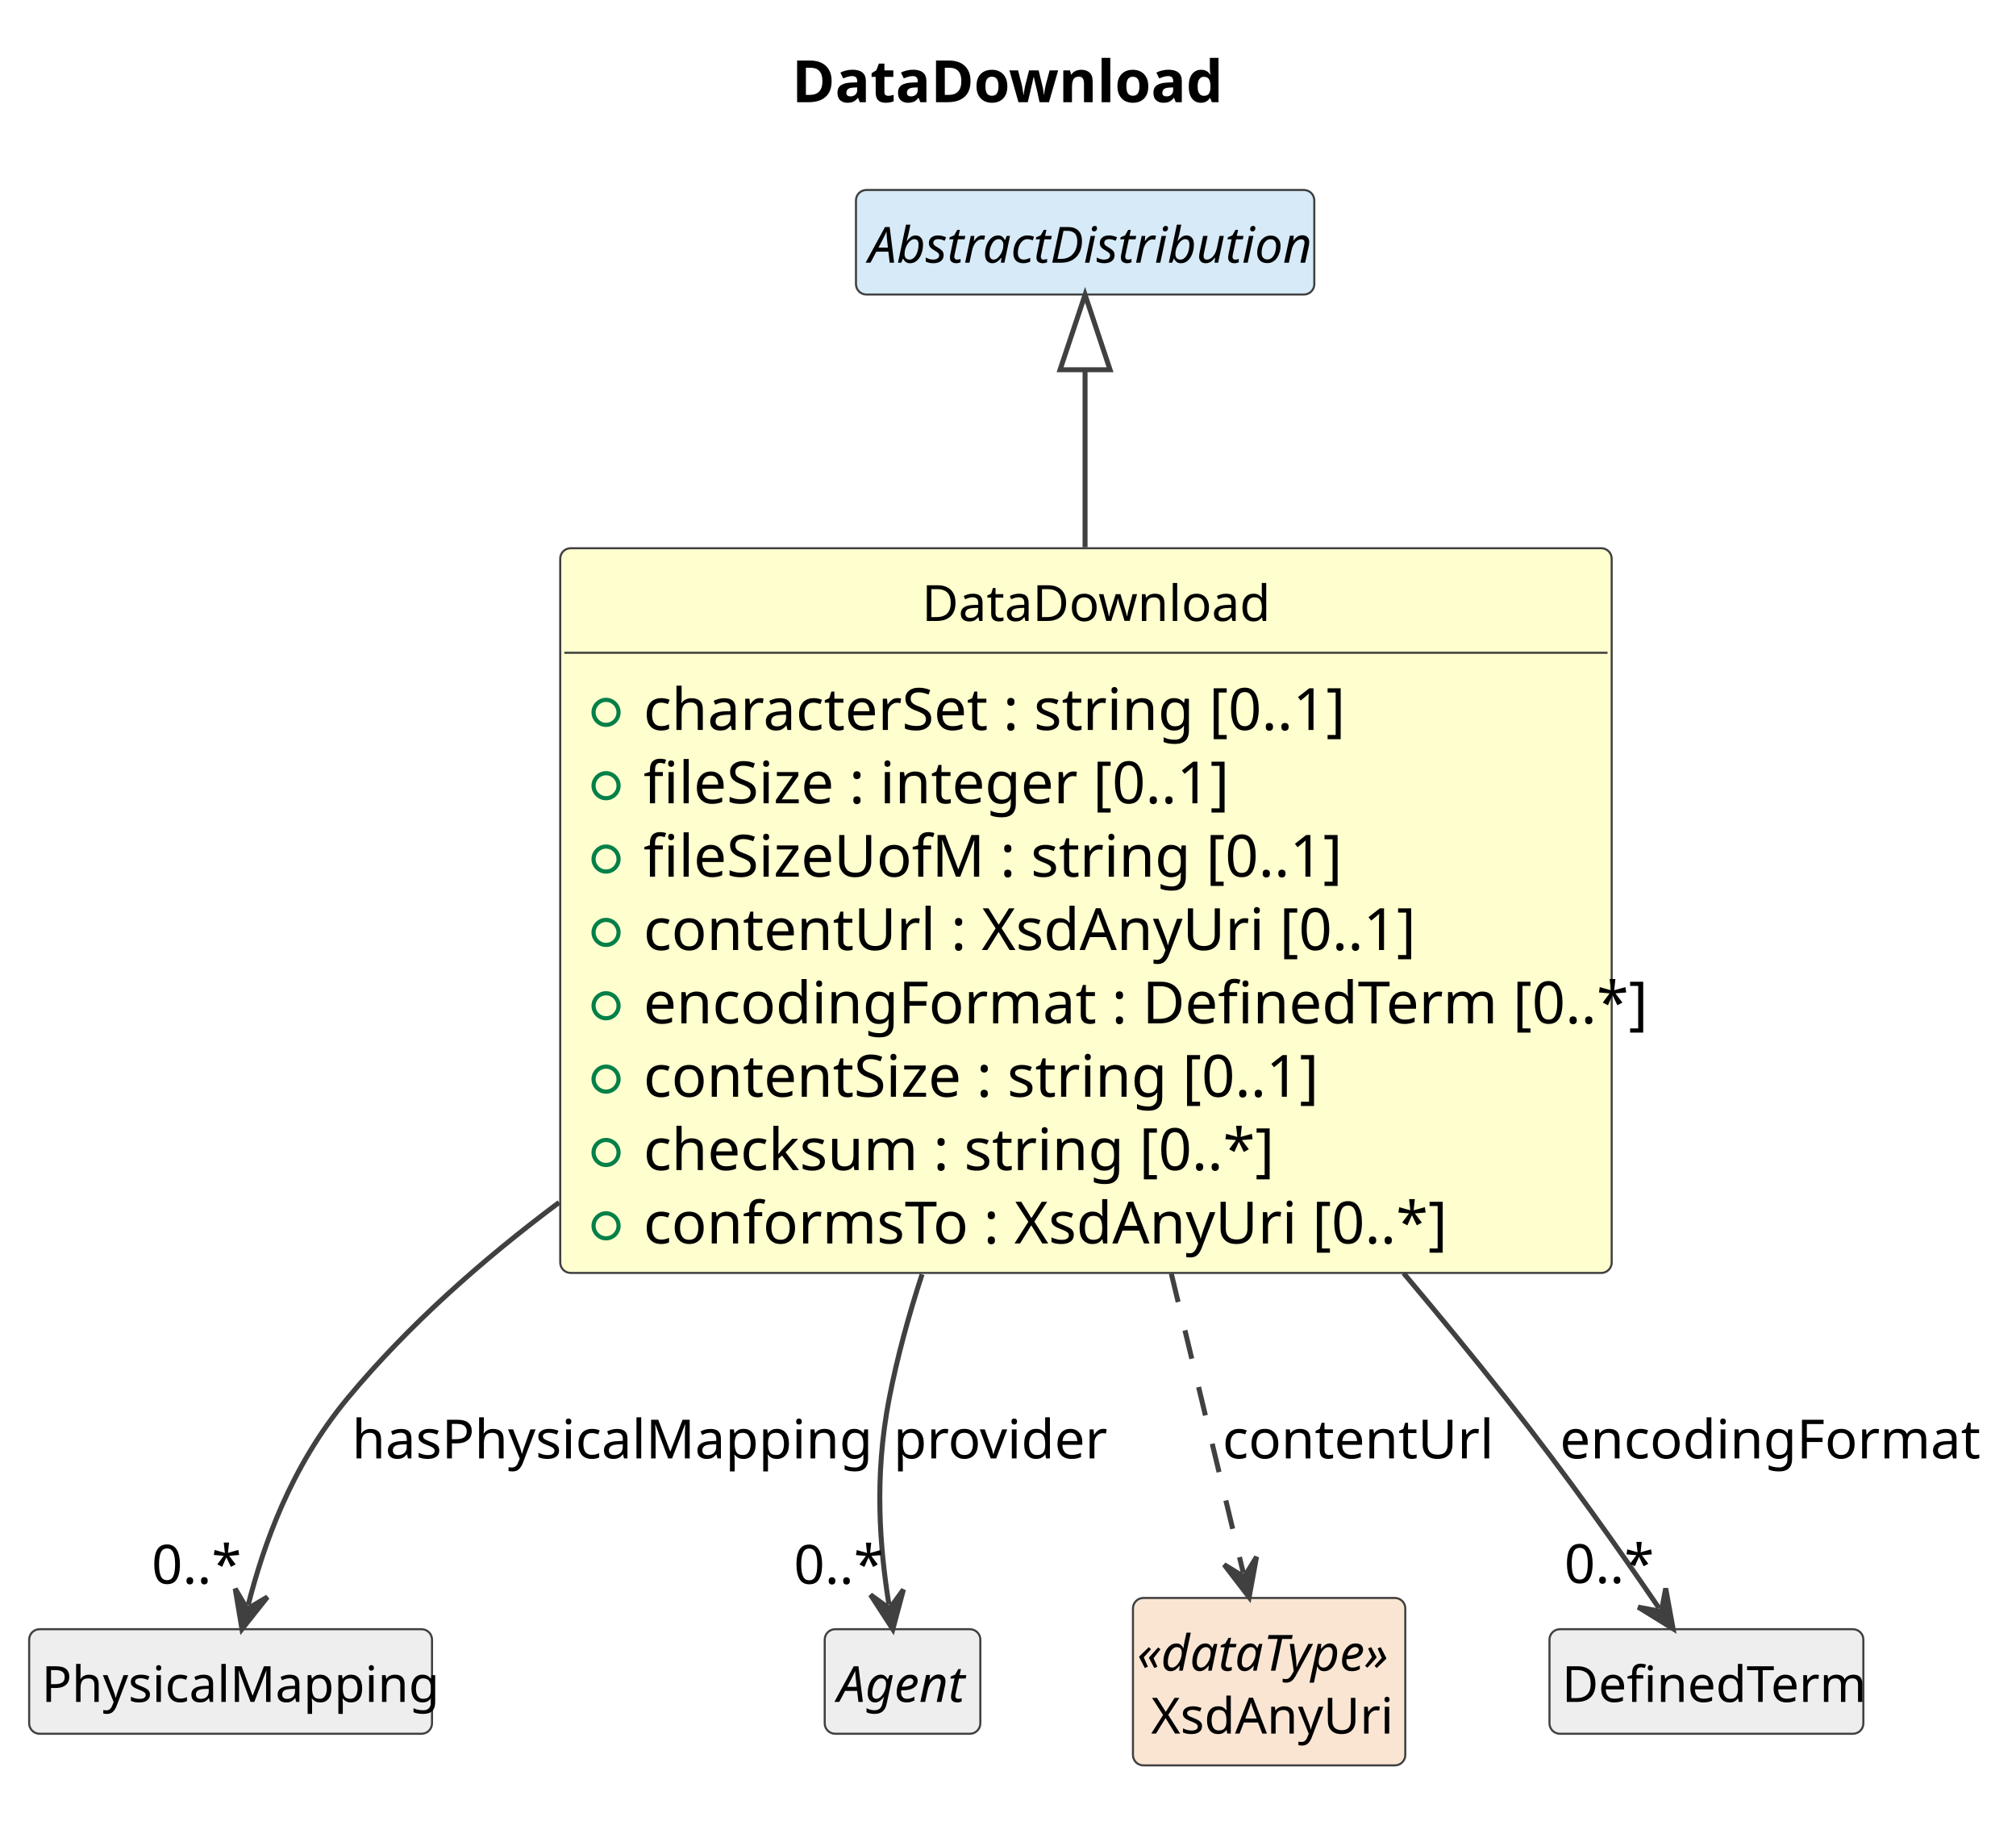
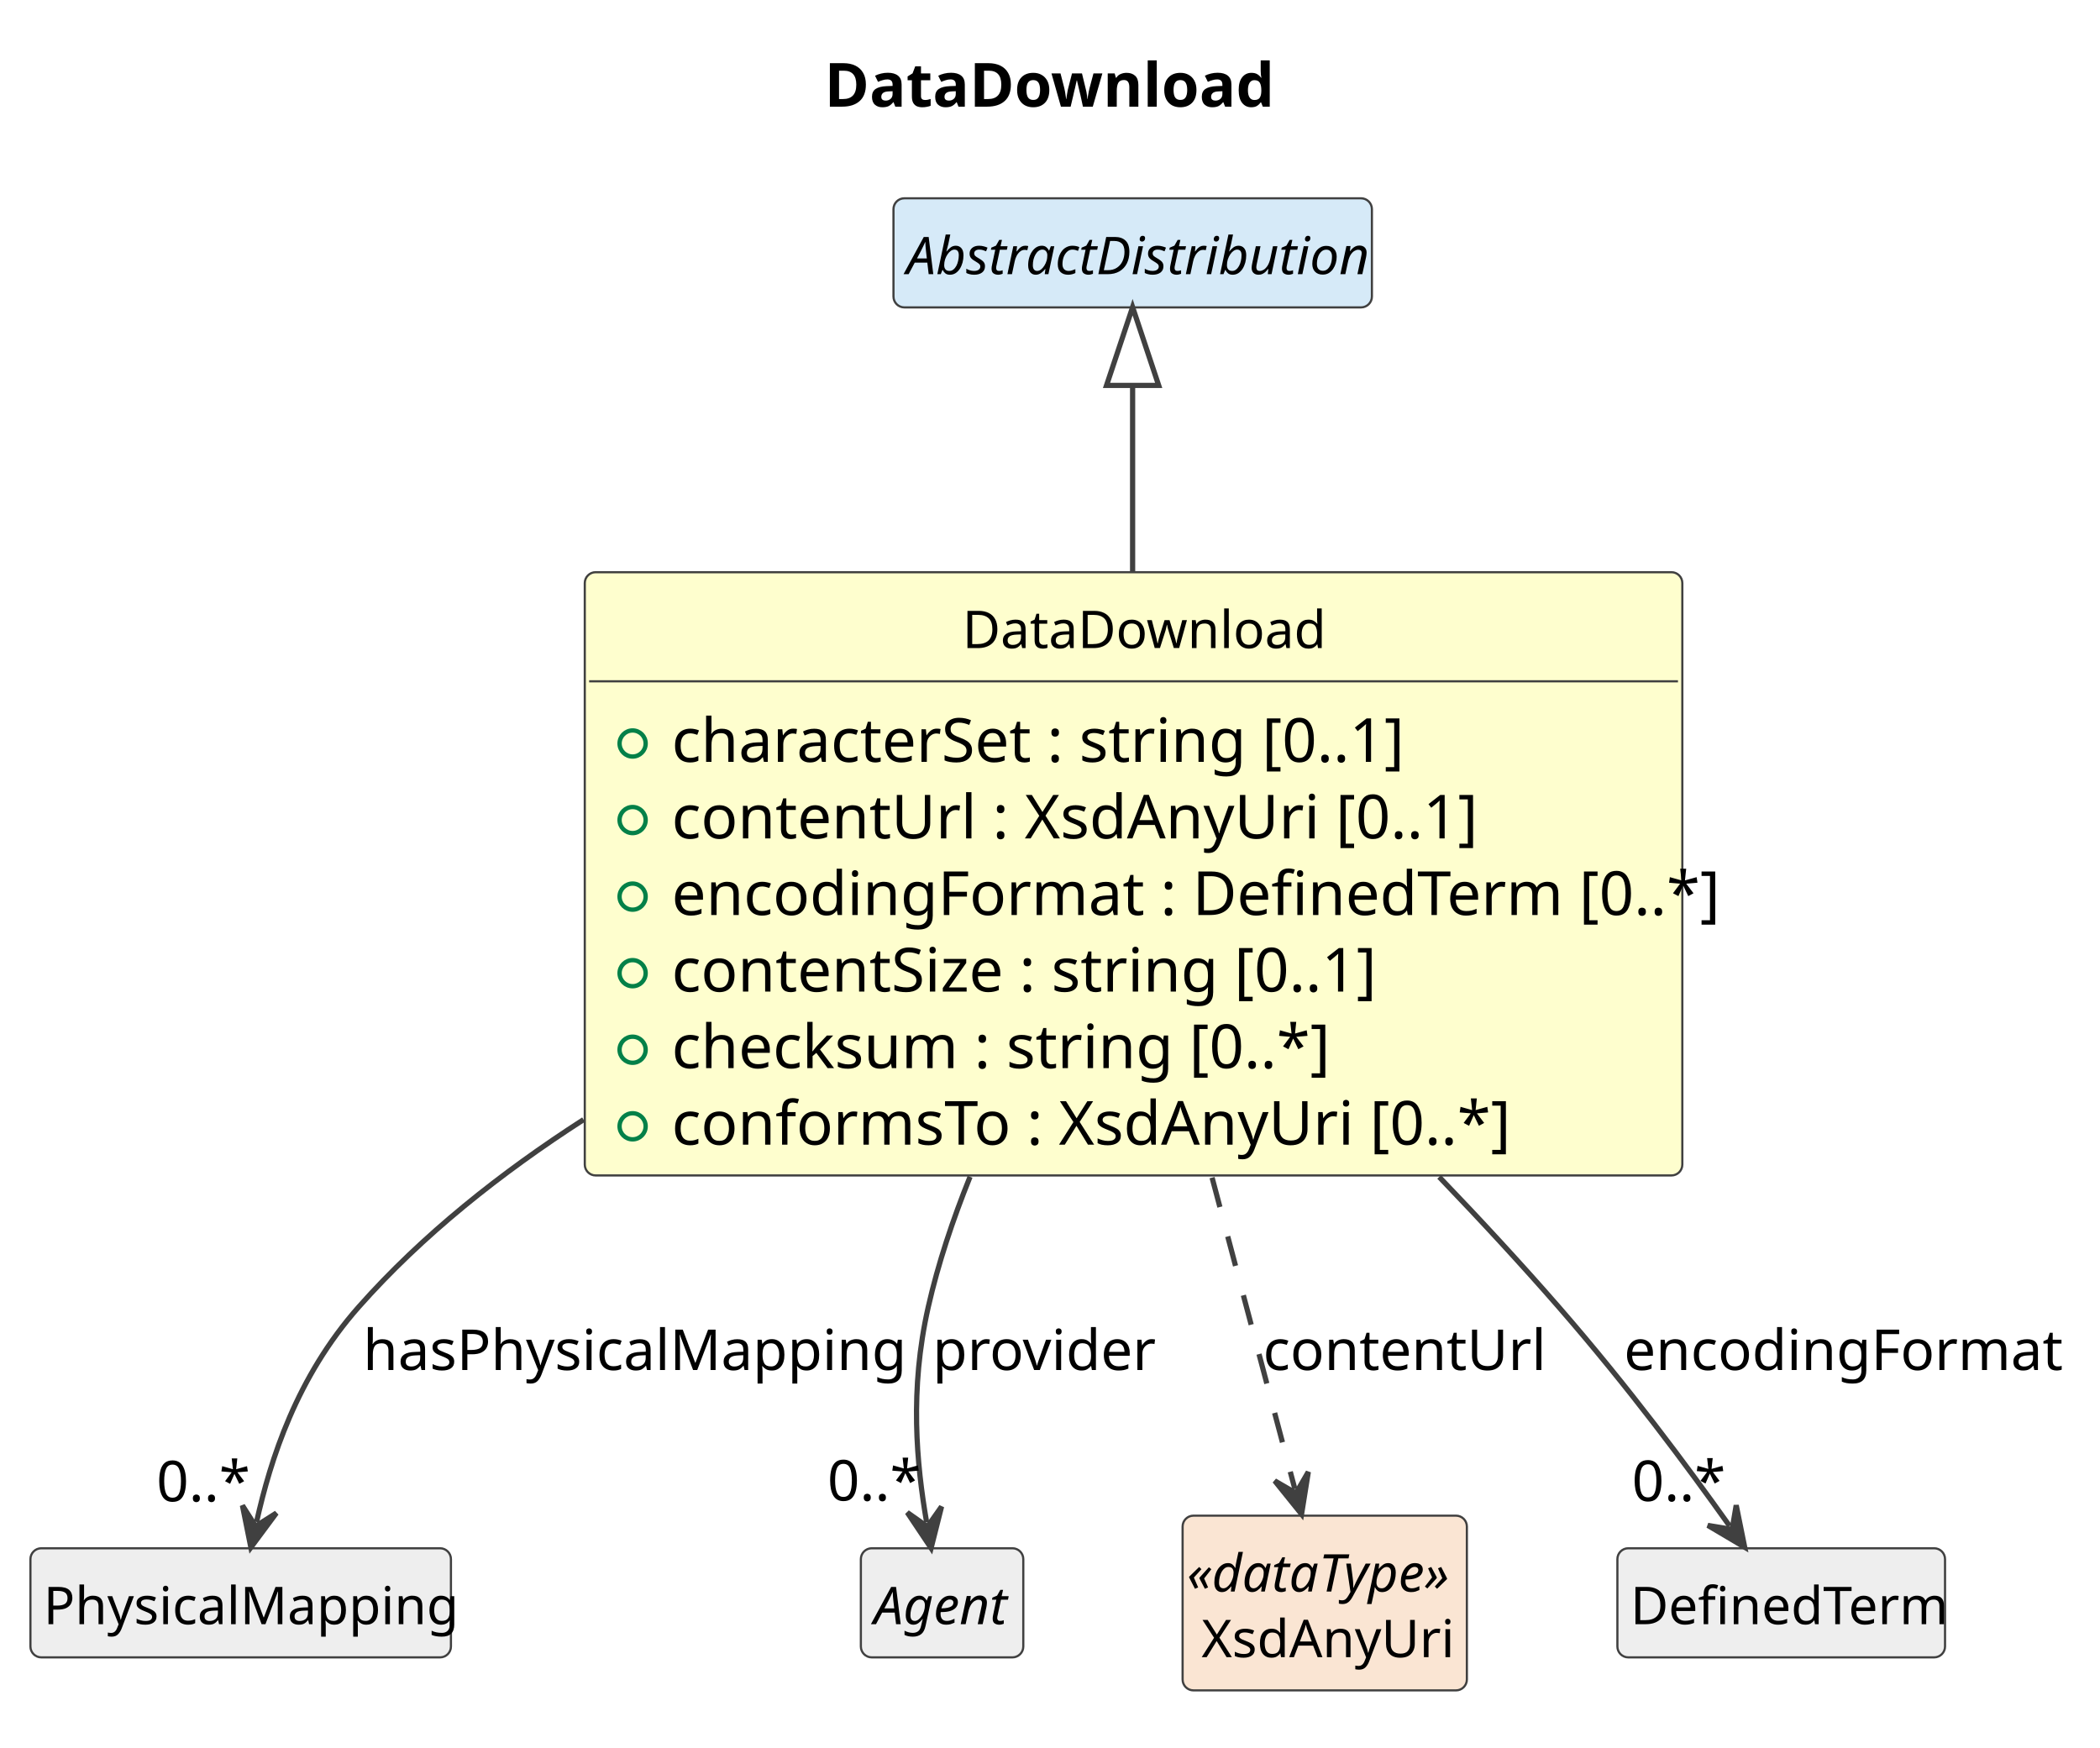
- <svg xmlns="http://www.w3.org/2000/svg" contentStyleType="text/css" data-diagram-type="CLASS" height="437px" preserveAspectRatio="none" style="width:484px;height:437px;background:#FFFFFF;" version="1.1" viewBox="0 0 484 437" width="484px" zoomAndPan="magnify">
+ <svg xmlns="http://www.w3.org/2000/svg" contentStyleType="text/css" data-diagram-type="CLASS" height="402px" preserveAspectRatio="none" style="width:483px;height:402px;background:#FFFFFF;" version="1.1" viewBox="0 0 483 402" width="483px" zoomAndPan="magnify">
  <defs />
  <g>
    <g class="title" data-source-line="1">
-       <text fill="#000000" font-family="sans-serif" font-size="14" font-weight="700" lengthAdjust="spacing" textLength="97.228" x="190.106" y="24.533">DataDownload</text>
+       <text fill="#000000" font-family="sans-serif" font-size="14" font-weight="700" lengthAdjust="spacing" textLength="97.228" x="189.606" y="24.533">DataDownload</text>
    </g>
    <g class="entity" data-qualified-name="DataDownload" data-source-line="12" id="ent0002">
-       <rect fill="#FEFECE" height="173.969" rx="2.5" ry="2.5" style="stroke:#404040;stroke-width:0.5;" width="252.434" x="134.5" y="131.609" />
+       <rect fill="#FEFECE" height="138.75" rx="2.5" ry="2.5" style="stroke:#404040;stroke-width:0.5;" width="252.434" x="134.5" y="131.609" />
      <text fill="#000000" font-family="sans-serif" font-size="12" lengthAdjust="spacing" textLength="78.715" x="221.359" y="149.066">DataDownload</text>
      <line style="stroke:#404040;stroke-width:0.5;" x1="135.5" x2="385.934" y1="156.703" y2="156.703" />
      <g data-visibility-modifier="PUBLIC_FIELD">
        <ellipse cx="145.5" cy="171.008" fill="none" rx="3" ry="3" style="stroke:#038048;stroke-width:1;" />
      </g>
      <text fill="#000000" font-family="sans-serif" font-size="14" lengthAdjust="spacing" textLength="160.296" x="154.5" y="175.236">characterSet : string [0..1]</text>
      <g data-visibility-modifier="PUBLIC_FIELD">
        <ellipse cx="145.5" cy="188.617" fill="none" rx="3" ry="3" style="stroke:#038048;stroke-width:1;" />
      </g>
-       <text fill="#000000" font-family="sans-serif" font-size="14" lengthAdjust="spacing" textLength="134.627" x="154.5" y="192.846">fileSize : integer [0..1]</text>
+       <text fill="#000000" font-family="sans-serif" font-size="14" lengthAdjust="spacing" textLength="176.627" x="154.5" y="192.846">contentUrl : XsdAnyUri [0..1]</text>
      <g data-visibility-modifier="PUBLIC_FIELD">
        <ellipse cx="145.5" cy="206.227" fill="none" rx="3" ry="3" style="stroke:#038048;stroke-width:1;" />
      </g>
-       <text fill="#000000" font-family="sans-serif" font-size="14" lengthAdjust="spacing" textLength="159.503" x="154.5" y="210.455">fileSizeUofM : string [0..1]</text>
+       <text fill="#000000" font-family="sans-serif" font-size="14" lengthAdjust="spacing" textLength="226.434" x="154.5" y="210.455">encodingFormat : DefinedTerm [0..*]</text>
      <g data-visibility-modifier="PUBLIC_FIELD">
        <ellipse cx="145.5" cy="223.836" fill="none" rx="3" ry="3" style="stroke:#038048;stroke-width:1;" />
      </g>
-       <text fill="#000000" font-family="sans-serif" font-size="14" lengthAdjust="spacing" textLength="176.627" x="154.5" y="228.065">contentUrl : XsdAnyUri [0..1]</text>
+       <text fill="#000000" font-family="sans-serif" font-size="14" lengthAdjust="spacing" textLength="154.082" x="154.5" y="228.065">contentSize : string [0..1]</text>
      <g data-visibility-modifier="PUBLIC_FIELD">
        <ellipse cx="145.5" cy="241.445" fill="none" rx="3" ry="3" style="stroke:#038048;stroke-width:1;" />
      </g>
-       <text fill="#000000" font-family="sans-serif" font-size="14" lengthAdjust="spacing" textLength="226.434" x="154.5" y="245.674">encodingFormat : DefinedTerm [0..*]</text>
+       <text fill="#000000" font-family="sans-serif" font-size="14" lengthAdjust="spacing" textLength="141.606" x="154.5" y="245.674">checksum : string [0..*]</text>
      <g data-visibility-modifier="PUBLIC_FIELD">
        <ellipse cx="145.5" cy="259.055" fill="none" rx="3" ry="3" style="stroke:#038048;stroke-width:1;" />
      </g>
-       <text fill="#000000" font-family="sans-serif" font-size="14" lengthAdjust="spacing" textLength="154.082" x="154.5" y="263.283">contentSize : string [0..1]</text>
-       <g data-visibility-modifier="PUBLIC_FIELD">
-         <ellipse cx="145.5" cy="276.664" fill="none" rx="3" ry="3" style="stroke:#038048;stroke-width:1;" />
-       </g>
-       <text fill="#000000" font-family="sans-serif" font-size="14" lengthAdjust="spacing" textLength="141.606" x="154.5" y="280.893">checksum : string [0..*]</text>
-       <g data-visibility-modifier="PUBLIC_FIELD">
-         <ellipse cx="145.5" cy="294.273" fill="none" rx="3" ry="3" style="stroke:#038048;stroke-width:1;" />
-       </g>
-       <text fill="#000000" font-family="sans-serif" font-size="14" lengthAdjust="spacing" textLength="184.393" x="154.5" y="298.502">conformsTo : XsdAnyUri [0..*]</text>
+       <text fill="#000000" font-family="sans-serif" font-size="14" lengthAdjust="spacing" textLength="184.393" x="154.5" y="263.283">conformsTo : XsdAnyUri [0..*]</text>
    </g>
-     <g class="entity" data-qualified-name="AbstractDistribution" data-source-line="22" id="ent0003">
+     <g class="entity" data-qualified-name="AbstractDistribution" data-source-line="20" id="ent0003">
      <rect fill="#D6EAF8" height="25.094" rx="2.5" ry="2.5" style="stroke:#404040;stroke-width:0.5;" width="110.039" x="205.5" y="45.609" />
      <text fill="#000000" font-family="sans-serif" font-size="12" font-style="italic" lengthAdjust="spacing" textLength="104.039" x="208.5" y="63.066">AbstractDistribution</text>
    </g>
-     <g class="entity" data-qualified-name="PhysicalMapping" data-source-line="24" id="ent0005">
-       <rect fill="#EEEEEE" height="25.094" rx="2.5" ry="2.5" style="stroke:#404040;stroke-width:0.5;" width="96.715" x="7" y="391.109" />
-       <text fill="#000000" font-family="sans-serif" font-size="12" lengthAdjust="spacing" textLength="90.715" x="10" y="408.566">PhysicalMapping</text>
+     <g class="entity" data-qualified-name="PhysicalMapping" data-source-line="22" id="ent0005">
+       <rect fill="#EEEEEE" height="25.094" rx="2.5" ry="2.5" style="stroke:#404040;stroke-width:0.5;" width="96.715" x="7" y="356.109" />
+       <text fill="#000000" font-family="sans-serif" font-size="12" lengthAdjust="spacing" textLength="90.715" x="10" y="373.566">PhysicalMapping</text>
    </g>
-     <g class="entity" data-qualified-name="Agent" data-source-line="26" id="ent0007">
-       <rect fill="#EEEEEE" height="25.094" rx="2.5" ry="2.5" style="stroke:#404040;stroke-width:0.5;" width="37.359" x="198" y="391.109" />
-       <text fill="#000000" font-family="sans-serif" font-size="12" font-style="italic" lengthAdjust="spacing" textLength="31.359" x="201" y="408.566">Agent</text>
+     <g class="entity" data-qualified-name="Agent" data-source-line="24" id="ent0007">
+       <rect fill="#EEEEEE" height="25.094" rx="2.5" ry="2.5" style="stroke:#404040;stroke-width:0.5;" width="37.359" x="198" y="356.109" />
+       <text fill="#000000" font-family="sans-serif" font-size="12" font-style="italic" lengthAdjust="spacing" textLength="31.359" x="201" y="373.566">Agent</text>
    </g>
-     <g class="entity" data-qualified-name="XsdAnyUri" data-source-line="28" id="ent0009">
-       <rect fill="#FAE5D3" height="40.188" rx="2.5" ry="2.5" style="stroke:#404040;stroke-width:0.5;" width="65.381" x="272" y="383.609" />
-       <text fill="#000000" font-family="sans-serif" font-size="12" font-style="italic" lengthAdjust="spacing" textLength="63.381" x="273" y="401.066">«dataType»</text>
-       <text fill="#000000" font-family="sans-serif" font-size="12" lengthAdjust="spacing" textLength="56.684" x="276.349" y="416.16">XsdAnyUri</text>
+     <g class="entity" data-qualified-name="XsdAnyUri" data-source-line="26" id="ent0009">
+       <rect fill="#FAE5D3" height="40.188" rx="2.5" ry="2.5" style="stroke:#404040;stroke-width:0.5;" width="65.381" x="272" y="348.609" />
+       <text fill="#000000" font-family="sans-serif" font-size="12" font-style="italic" lengthAdjust="spacing" textLength="63.381" x="273" y="366.066">«dataType»</text>
+       <text fill="#000000" font-family="sans-serif" font-size="12" lengthAdjust="spacing" textLength="56.684" x="276.349" y="381.16">XsdAnyUri</text>
    </g>
-     <g class="entity" data-qualified-name="DefinedTerm" data-source-line="30" id="ent0011">
-       <rect fill="#EEEEEE" height="25.094" rx="2.5" ry="2.5" style="stroke:#404040;stroke-width:0.5;" width="75.357" x="372" y="391.109" />
-       <text fill="#000000" font-family="sans-serif" font-size="12" lengthAdjust="spacing" textLength="69.357" x="375" y="408.566">DefinedTerm</text>
+     <g class="entity" data-qualified-name="DefinedTerm" data-source-line="28" id="ent0011">
+       <rect fill="#EEEEEE" height="25.094" rx="2.5" ry="2.5" style="stroke:#404040;stroke-width:0.5;" width="75.357" x="372" y="356.109" />
+       <text fill="#000000" font-family="sans-serif" font-size="12" lengthAdjust="spacing" textLength="69.357" x="375" y="373.566">DefinedTerm</text>
    </g>
-     <g class="link" data-entity-1="ent0003" data-entity-2="ent0002" data-link-type="extension" data-source-line="23" id="lnk4">
-       <path codeLine="23" d="M260.5,88.759 C260.5,102.129 260.5,107.329 260.5,131.379" fill="none" id="AbstractDistribution-backto-DataDownload" style="stroke:#404040;stroke-width:1.2;" />
-       <polygon fill="none" points="260.5,70.759,254.5,88.759,266.5,88.759,260.5,70.759" style="stroke:#404040;stroke-width:1.2;" />
+     <g class="link" data-entity-1="ent0003" data-entity-2="ent0002" data-link-type="extension" data-source-line="21" id="lnk4">
+       <path codeLine="21" d="M260.5,88.649 C260.5,102.259 260.5,108.029 260.5,131.519" fill="none" id="AbstractDistribution-backto-DataDownload" style="stroke:#404040;stroke-width:1.2;" />
+       <polygon fill="none" points="260.5,70.649,254.5,88.649,266.5,88.649,260.5,70.649" style="stroke:#404040;stroke-width:1.2;" />
    </g>
-     <g class="link" data-entity-1="ent0002" data-entity-2="ent0005" data-link-type="dependency" data-source-line="25" id="lnk6">
-       <path codeLine="25" d="M134.24,288.649 C115.66,302.509 97.94,318.229 83.5,335.609 C69.64,352.289 63.266,370.989 59.586,385.279" fill="none" id="DataDownload-to-PhysicalMapping" style="stroke:#404040;stroke-width:1.2;" />
-       <polygon fill="#404040" points="58.09,391.089,64.208,383.371,59.337,386.247,56.461,381.376,58.09,391.089" style="stroke:#404040;stroke-width:1.2;" />
-       <text fill="#000000" font-family="sans-serif" font-size="13" lengthAdjust="spacing" textLength="119.234" x="84.5" y="350.104">hasPhysicalMapping</text>
-       <text fill="#000000" font-family="sans-serif" font-size="13" lengthAdjust="spacing" textLength="19.513" x="36.404" y="380.173">0..*</text>
+     <g class="link" data-entity-1="ent0002" data-entity-2="ent0005" data-link-type="dependency" data-source-line="23" id="lnk6">
+       <path codeLine="23" d="M134.22,257.519 C115.22,269.739 97.13,284.079 82.5,300.609 C68.21,316.769 62.238,335.604 59.008,350.064" fill="none" id="DataDownload-to-PhysicalMapping" style="stroke:#404040;stroke-width:1.2;" />
+       <polygon fill="#404040" points="57.7,355.919,63.566,348.008,58.79,351.04,55.758,346.264,57.7,355.919" style="stroke:#404040;stroke-width:1.2;" />
+       <text fill="#000000" font-family="sans-serif" font-size="13" lengthAdjust="spacing" textLength="119.234" x="83.5" y="315.104">hasPhysicalMapping</text>
+       <text fill="#000000" font-family="sans-serif" font-size="13" lengthAdjust="spacing" textLength="19.513" x="35.983" y="345.319">0..*</text>
    </g>
-     <g class="link" data-entity-1="ent0002" data-entity-2="ent0007" data-link-type="dependency" data-source-line="27" id="lnk8">
-       <path codeLine="27" d="M221.37,305.909 C218.15,315.769 215.41,325.799 213.5,335.609 C209.76,354.809 211.281,371.733 213.411,385.183" fill="none" id="DataDownload-to-Agent" style="stroke:#404040;stroke-width:1.2;" />
-       <polygon fill="#404040" points="214.35,391.109,216.893,381.594,213.568,386.171,208.992,382.846,214.35,391.109" style="stroke:#404040;stroke-width:1.2;" />
-       <text fill="#000000" font-family="sans-serif" font-size="13" lengthAdjust="spacing" textLength="46.966" x="214.5" y="350.104">provider</text>
-       <text fill="#000000" font-family="sans-serif" font-size="13" lengthAdjust="spacing" textLength="19.513" x="190.576" y="380.201">0..*</text>
+     <g class="link" data-entity-1="ent0002" data-entity-2="ent0007" data-link-type="dependency" data-source-line="25" id="lnk8">
+       <path codeLine="25" d="M223.11,270.669 C219.16,280.479 215.76,290.629 213.5,300.609 C209.18,319.689 210.799,336.667 213.129,350.157" fill="none" id="DataDownload-to-Agent" style="stroke:#404040;stroke-width:1.2;" />
+       <polygon fill="#404040" points="214.15,356.069,216.56,346.52,213.299,351.142,208.677,347.882,214.15,356.069" style="stroke:#404040;stroke-width:1.2;" />
+       <text fill="#000000" font-family="sans-serif" font-size="13" lengthAdjust="spacing" textLength="46.966" x="214.5" y="315.104">provider</text>
+       <text fill="#000000" font-family="sans-serif" font-size="13" lengthAdjust="spacing" textLength="19.513" x="190.293" y="345.145">0..*</text>
    </g>
-     <g class="link" data-entity-1="ent0002" data-entity-2="ent0009" data-link-type="dependency" data-source-line="29" id="lnk10">
-       <path codeLine="29" d="M281.21,305.749 C288.21,334.859 293.975,358.866 298.485,377.586" fill="none" id="DataDownload-to-XsdAnyUri" style="stroke:#404040;stroke-width:1.2;stroke-dasharray:7,7;" />
-       <polygon fill="#404040" points="299.89,383.419,301.671,373.733,298.719,378.558,293.893,375.607,299.89,383.419" style="stroke:#404040;stroke-width:1.2;" />
-       <text fill="#000000" font-family="sans-serif" font-size="13" lengthAdjust="spacing" textLength="59.249" x="293.5" y="350.104">contentUrl</text>
+     <g class="link" data-entity-1="ent0002" data-entity-2="ent0009" data-link-type="dependency" data-source-line="27" id="lnk10">
+       <path codeLine="27" d="M278.78,270.859 C286.24,298.919 292.748,323.401 297.818,342.471" fill="none" id="DataDownload-to-XsdAnyUri" style="stroke:#404040;stroke-width:1.2;stroke-dasharray:7,7;" />
+       <polygon fill="#404040" points="299.36,348.269,300.913,338.544,298.075,343.437,293.182,340.599,299.36,348.269" style="stroke:#404040;stroke-width:1.2;" />
+       <text fill="#000000" font-family="sans-serif" font-size="13" lengthAdjust="spacing" textLength="59.249" x="290.5" y="315.104">contentUrl</text>
    </g>
-     <g class="link" data-entity-1="ent0002" data-entity-2="ent0011" data-link-type="dependency" data-source-line="31" id="lnk12">
-       <path codeLine="31" d="M336.97,305.629 C345.39,315.629 353.72,325.769 361.5,335.609 C376.41,354.469 389.039,372.473 398.289,386.033" fill="none" id="DataDownload-to-DefinedTerm" style="stroke:#404040;stroke-width:1.2;" />
-       <polygon fill="#404040" points="401.67,390.989,399.903,381.3,398.852,386.859,393.294,385.809,401.67,390.989" style="stroke:#404040;stroke-width:1.2;" />
-       <text fill="#000000" font-family="sans-serif" font-size="13" lengthAdjust="spacing" textLength="93.939" x="374.5" y="350.104">encodingFormat</text>
-       <text fill="#000000" font-family="sans-serif" font-size="13" lengthAdjust="spacing" textLength="19.513" x="375.553" y="380.032">0..*</text>
+     <g class="link" data-entity-1="ent0002" data-entity-2="ent0011" data-link-type="dependency" data-source-line="29" id="lnk12">
+       <path codeLine="29" d="M331.01,270.699 C340.46,280.539 349.86,290.699 358.5,300.609 C374.63,319.129 388.085,337.298 397.805,350.978" fill="none" id="DataDownload-to-DefinedTerm" style="stroke:#404040;stroke-width:1.2;" />
+       <polygon fill="#404040" points="401.28,355.869,399.328,346.216,398.384,351.793,392.806,350.85,401.28,355.869" style="stroke:#404040;stroke-width:1.2;" />
+       <text fill="#000000" font-family="sans-serif" font-size="13" lengthAdjust="spacing" textLength="93.939" x="373.5" y="315.104">encodingFormat</text>
+       <text fill="#000000" font-family="sans-serif" font-size="13" lengthAdjust="spacing" textLength="19.513" x="375.333" y="345.249">0..*</text>
    </g>
  </g>
</svg>
